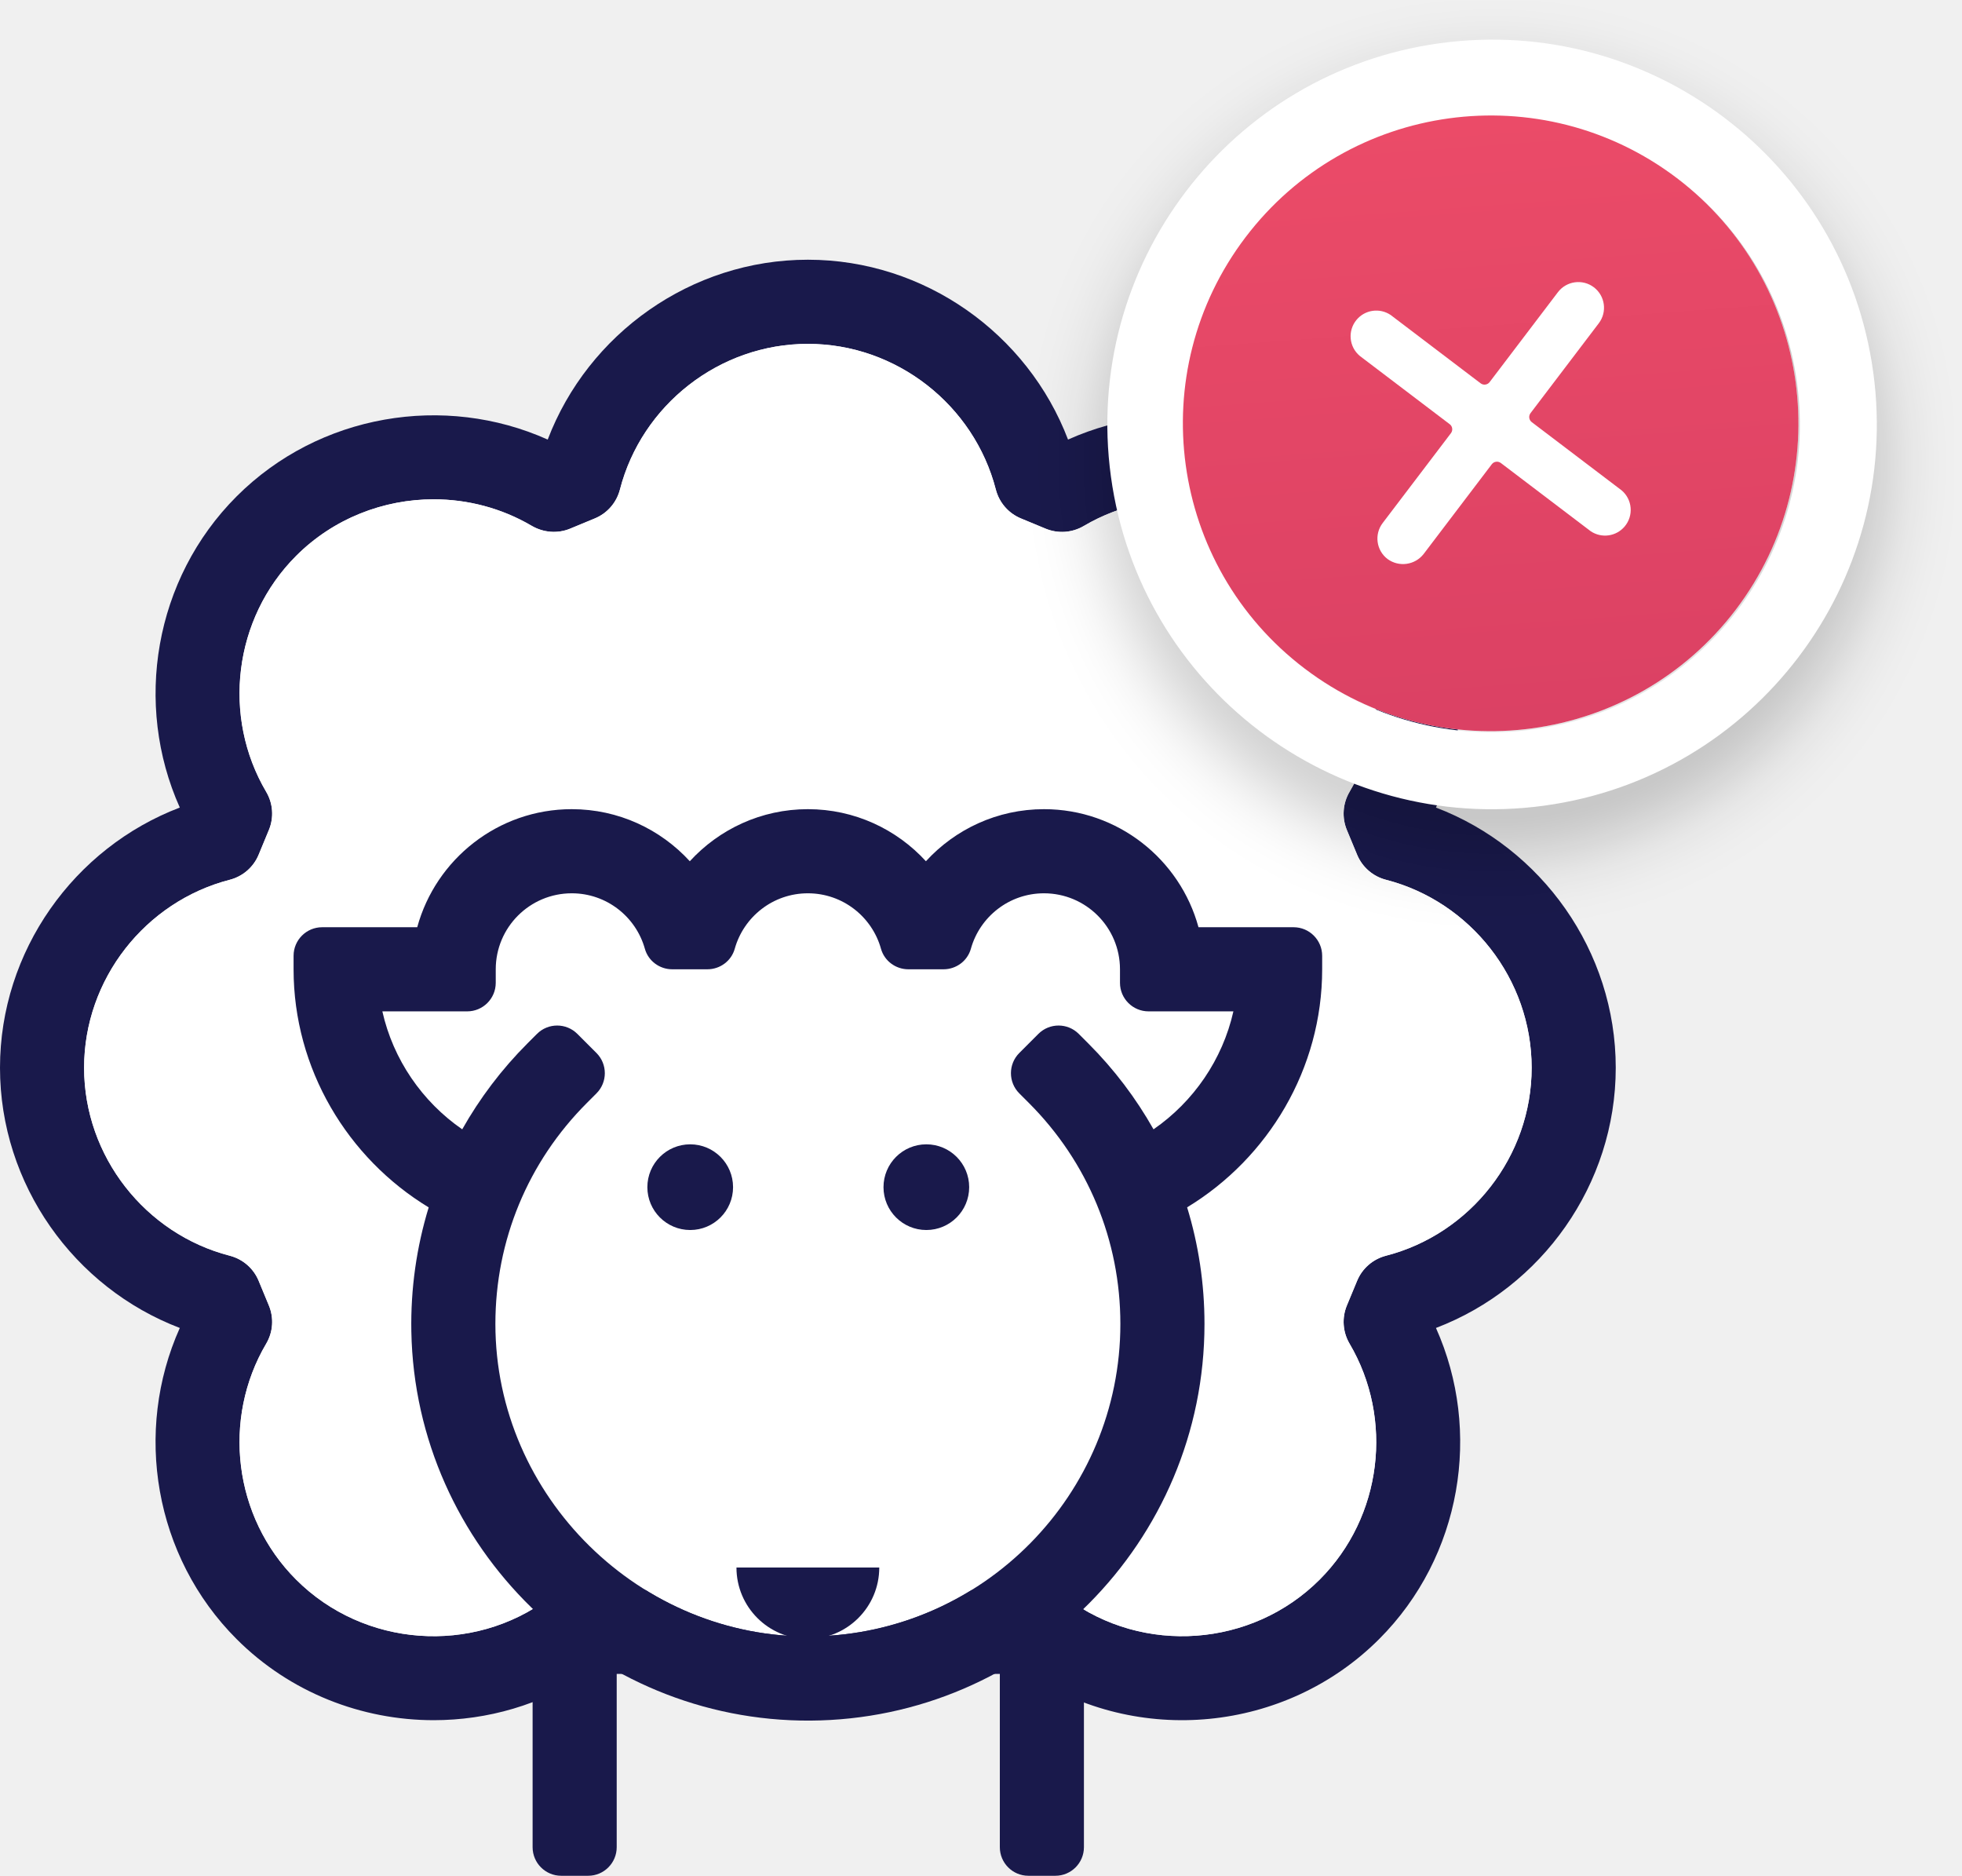
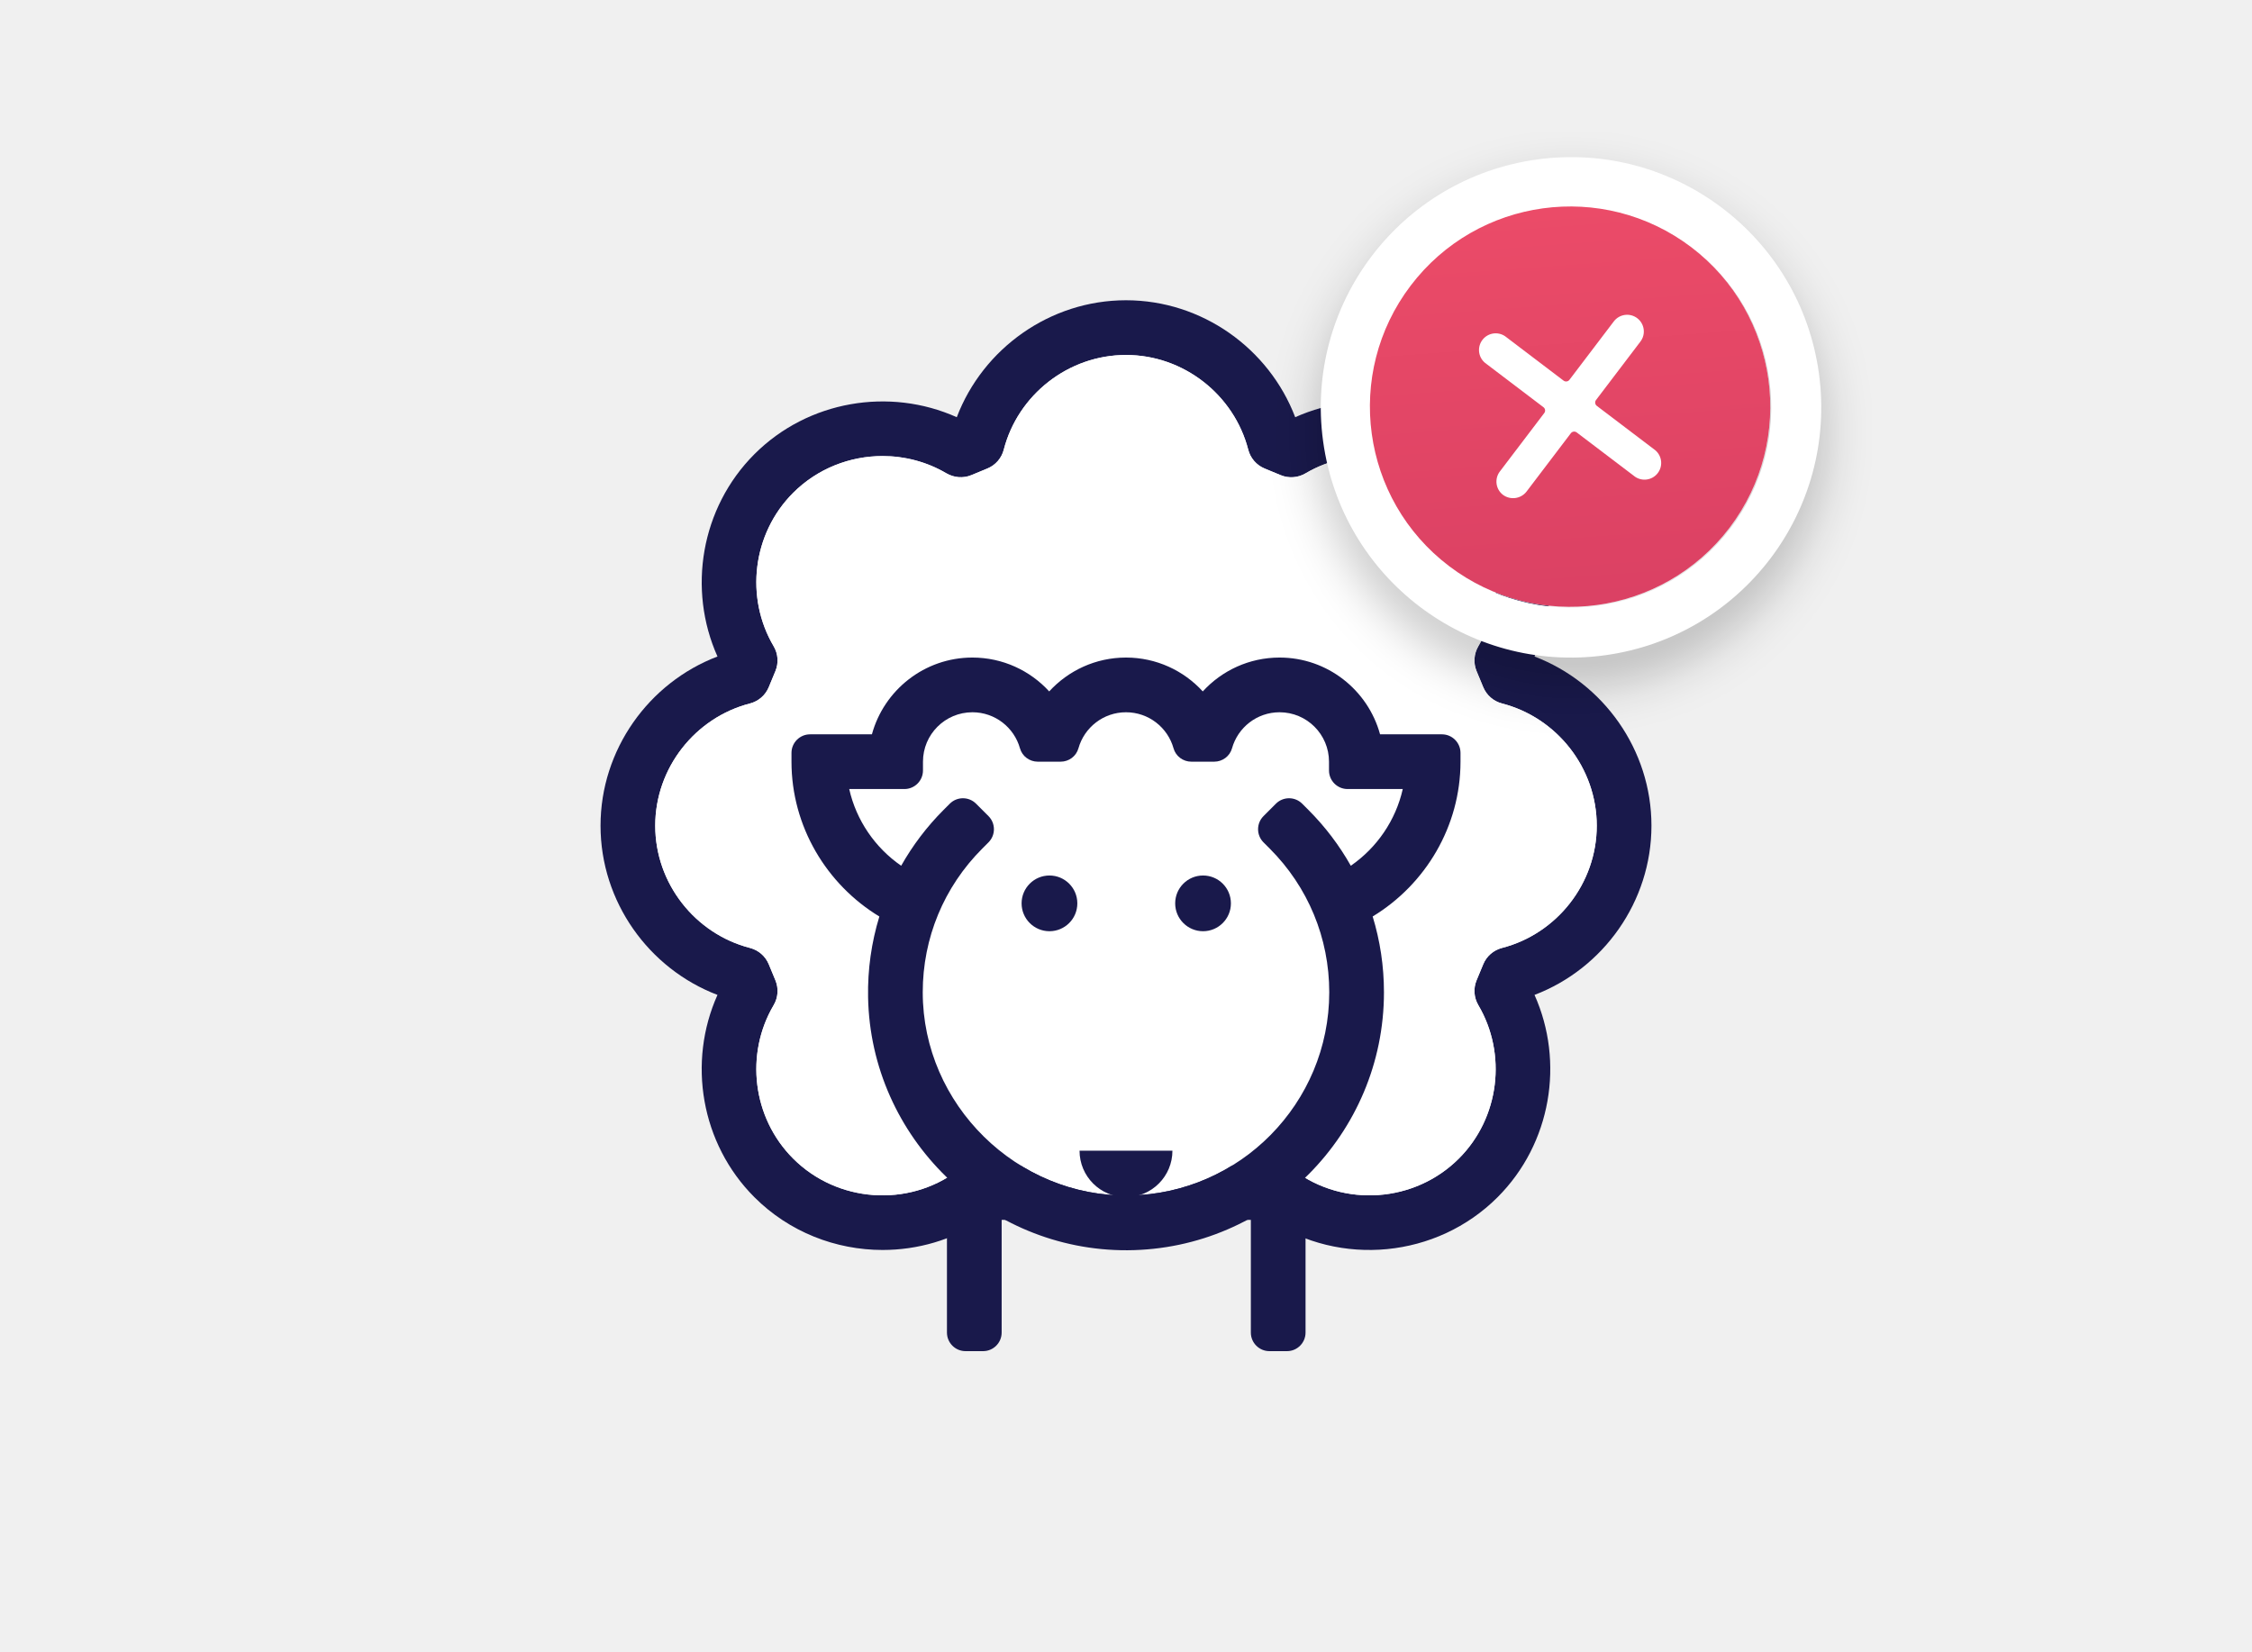
- <svg xmlns="http://www.w3.org/2000/svg" class="icon" viewBox="0 0 204 195" fill="none">
-   <path fill-rule="evenodd" clip-rule="evenodd" d="M55.378 192.029C55.378 193.668 56.71 195 58.35 195H61.153C62.793 195 64.122 193.668 64.122 192.029V165.272H55.378V192.029Z" fill="#19194B" />
-   <path fill-rule="evenodd" clip-rule="evenodd" d="M103.958 165.272V192.029C103.958 193.668 105.288 195 106.928 195H109.733C111.373 195 112.702 193.668 112.702 192.029V165.272H103.958Z" fill="#19194B" />
-   <path fill-rule="evenodd" clip-rule="evenodd" d="M144.11 130.542C142.754 130.892 141.642 131.856 141.107 133.148L140.04 135.72C139.507 137.012 139.611 138.48 140.321 139.685C144.922 147.484 143.738 157.688 137.211 164.213C130.176 171.248 118.868 172.074 110.903 166.137L108.289 165.27H59.707L57.093 166.137C49.134 172.076 37.822 171.248 30.789 164.213C24.26 157.686 23.076 147.484 27.677 139.685C28.39 138.482 28.495 137.012 27.958 135.72L26.893 133.148C26.36 131.856 25.245 130.892 23.89 130.542C15.123 128.282 8.744 120.23 8.744 111C8.744 101.772 15.123 93.72 23.89 91.46C25.245 91.11 26.36 90.146 26.893 88.854L27.958 86.282C28.495 84.988 28.39 83.52 27.677 82.315C23.076 74.52 24.262 64.316 30.789 57.789C34.677 53.899 39.872 51.906 45.09 51.906C48.606 51.906 52.13 52.812 55.27 54.654C56.49 55.371 57.97 55.501 59.28 54.958L61.85 53.893C63.144 53.36 64.108 52.247 64.458 50.892C66.718 42.125 74.77 35.748 83.998 35.748C93.228 35.748 101.28 42.125 103.542 50.892C103.892 52.247 104.856 53.358 106.148 53.893L108.718 54.958C110.01 55.493 111.478 55.389 112.685 54.679C120.48 50.078 130.684 51.262 137.211 57.789C143.738 64.314 144.922 74.518 140.321 82.317C139.611 83.522 139.507 84.99 140.04 86.282L141.107 88.854C141.642 90.146 142.754 91.11 144.11 91.46C152.875 93.72 159.254 101.772 159.254 111C159.254 120.23 152.875 128.282 144.11 130.542ZM149.305 83.951C154.114 73.22 151.98 60.191 143.396 51.603C134.809 43.018 121.78 40.884 111.049 45.697C106.863 34.707 96.142 27 83.998 27C71.858 27 61.135 34.707 56.949 45.697C46.218 40.884 33.191 43.018 24.603 51.603C16.018 60.191 13.886 73.222 18.695 83.951C7.705 88.137 0 98.858 0 111C0 123.144 7.705 133.865 18.695 138.051C13.882 148.78 16.016 161.811 24.603 170.396C30.178 175.971 37.626 178.826 45.102 178.826C50.669 178.824 56.257 177.24 61.093 174.016H106.904C118.234 181.57 133.665 180.126 143.396 170.396C151.98 161.813 154.114 148.782 149.305 138.051C160.293 133.865 167.998 123.144 167.998 111C167.998 98.858 160.293 88.137 149.305 83.951Z" fill="#19194B" />
-   <path fill-rule="evenodd" clip-rule="evenodd" d="M144.11 91.459C142.755 91.11 141.642 90.145 141.107 88.853L140.04 86.281C139.507 84.989 139.611 83.522 140.321 82.316C144.922 74.517 143.738 64.313 137.211 57.788C130.684 51.261 120.48 50.078 112.685 54.679C111.478 55.39 110.01 55.493 108.718 54.957L106.146 53.892C104.856 53.357 103.892 52.247 103.542 50.892C101.28 42.124 93.228 35.747 83.998 35.747C74.77 35.747 66.718 42.124 64.458 50.892C64.108 52.247 63.144 53.359 61.85 53.892L59.28 54.957C57.97 55.501 56.491 55.37 55.27 54.655C52.131 52.812 48.606 51.907 45.09 51.907C39.873 51.907 34.677 53.898 30.789 57.788C24.262 64.315 23.076 74.519 27.677 82.316C28.391 83.519 28.495 84.989 27.958 86.281L26.893 88.853C26.36 90.145 25.246 91.11 23.89 91.459C15.123 93.719 8.744 101.772 8.744 111.001C8.744 120.229 15.123 128.281 23.89 130.541C25.246 130.891 26.358 131.855 26.893 133.147L27.958 135.719C28.495 137.013 28.391 138.481 27.677 139.686C23.076 147.484 24.26 157.685 30.789 164.212C37.822 171.249 49.134 172.077 57.093 166.137L59.707 165.269H108.289L110.903 166.137C118.868 172.075 130.176 171.249 137.211 164.212C143.738 157.687 144.922 147.484 140.321 139.684C139.611 138.479 139.507 137.011 140.04 135.719L141.107 133.147C141.642 131.855 142.755 130.891 144.11 130.541C152.875 128.281 159.254 120.229 159.254 111.001C159.254 101.772 152.875 93.719 144.11 91.459Z" fill="white" />
-   <path fill-rule="evenodd" clip-rule="evenodd" d="M119.939 117.401C118.115 114.173 115.851 111.168 113.157 108.473L112.165 107.482C111.007 106.322 109.124 106.322 107.965 107.482L105.983 109.465C104.824 110.625 104.824 112.506 105.983 113.665L106.975 114.657C113.111 120.795 116.491 128.954 116.491 137.632C116.491 155.375 102.196 169.84 84.515 170.118C66.573 170.401 51.508 155.576 51.508 137.632C51.508 128.954 54.888 120.795 61.026 114.657L62.018 113.665C63.177 112.506 63.177 110.625 62.018 109.465L60.032 107.482C58.873 106.322 56.992 106.322 55.832 107.482L54.841 108.473C52.148 111.168 49.884 114.173 48.06 117.401C43.904 114.532 40.881 110.155 39.755 105.139H48.576C50.216 105.139 51.545 103.811 51.545 102.17V100.767C51.545 96.403 55.084 92.865 59.45 92.865C63.073 92.865 66.121 95.306 67.051 98.633C67.407 99.902 68.581 100.765 69.896 100.765H73.551C74.867 100.765 76.04 99.902 76.396 98.633C77.328 95.306 80.374 92.865 83.999 92.865C87.625 92.865 90.673 95.306 91.601 98.633C91.957 99.902 93.132 100.765 94.448 100.765H98.101C99.417 100.765 100.592 99.902 100.948 98.633C101.876 95.306 104.924 92.865 108.55 92.865C112.914 92.865 116.452 96.403 116.452 100.767V102.17C116.452 103.811 117.781 105.139 119.423 105.139H128.244C127.116 110.155 124.095 114.532 119.939 117.401Z" fill="white" />
-   <path fill-rule="evenodd" clip-rule="evenodd" d="M96.317 118.961C93.857 118.961 91.862 120.954 91.862 123.416C91.862 125.875 93.857 127.869 96.317 127.869C98.776 127.869 100.771 125.875 100.771 123.416C100.771 120.954 98.776 118.961 96.317 118.961Z" fill="#19194B" />
-   <path fill-rule="evenodd" clip-rule="evenodd" d="M71.765 118.961C69.306 118.961 67.31 120.954 67.31 123.416C67.31 125.875 69.306 127.869 71.765 127.869C74.225 127.869 76.22 125.875 76.22 123.416C76.22 120.954 74.225 118.961 71.765 118.961Z" fill="#19194B" />
-   <path fill-rule="evenodd" clip-rule="evenodd" d="M91.422 162.956C91.422 167.057 88.097 170.38 83.998 170.38C79.899 170.38 76.574 167.057 76.574 162.956H91.422Z" fill="#19194B" />
-   <path fill-rule="evenodd" clip-rule="evenodd" d="M119.938 117.401C118.115 114.173 115.851 111.168 113.156 108.474L112.165 107.482C111.007 106.322 109.124 106.322 107.965 107.482L105.983 109.465C104.823 110.625 104.823 112.506 105.983 113.665L106.975 114.657C113.111 120.795 116.491 128.954 116.491 137.633C116.491 155.375 102.196 169.84 84.515 170.118C66.573 170.401 51.508 155.576 51.508 137.633C51.508 128.954 54.888 120.795 61.026 114.657L62.017 113.665C63.177 112.506 63.177 110.625 62.017 109.465L60.032 107.482C58.872 106.322 56.992 106.322 55.832 107.482L54.84 108.474C52.148 111.168 49.884 114.173 48.06 117.401C43.904 114.533 40.881 110.155 39.755 105.139H48.576C50.216 105.139 51.545 103.811 51.545 102.17V100.767C51.545 96.403 55.083 92.865 59.449 92.865C63.072 92.865 66.121 95.307 67.051 98.633C67.407 99.902 68.58 100.765 69.896 100.765H73.551C74.866 100.765 76.04 99.902 76.395 98.633C77.328 95.307 80.374 92.865 83.999 92.865C87.624 92.865 90.673 95.307 91.601 98.633C91.957 99.902 93.132 100.765 94.448 100.765H98.101C99.416 100.765 100.592 99.902 100.947 98.633C101.876 95.307 104.924 92.865 108.549 92.865C112.913 92.865 116.451 96.403 116.451 100.767V102.17C116.451 103.811 117.781 105.139 119.423 105.139H128.243C127.115 110.155 124.095 114.533 119.938 117.401ZM134.504 96.393H124.614C122.69 89.329 116.216 84.119 108.549 84.119C103.695 84.119 99.318 86.207 96.273 89.532C93.229 86.207 88.853 84.119 83.999 84.119C79.145 84.119 74.77 86.207 71.723 89.532C68.679 86.207 64.301 84.119 59.447 84.119C51.78 84.119 45.308 89.329 43.382 96.393H33.495C31.855 96.393 30.525 97.725 30.525 99.364V100.767C30.525 111.107 36.128 120.396 44.573 125.517C43.313 129.638 42.687 133.978 42.77 138.423C43.187 160.865 61.804 179.002 84.254 178.869C106.874 178.73 125.237 160.286 125.237 137.633C125.237 133.458 124.616 129.381 123.429 125.503C123.429 125.505 123.431 125.509 123.433 125.511C131.873 120.39 137.473 111.105 137.473 100.767V99.364C137.473 97.725 136.144 96.393 134.504 96.393Z" fill="#19194B" />
-   <g filter="url(#failure-image-filter0_d_37967_6553)">
-     <mask id="failure-image-path-10-outside-1_37967_6553" maskUnits="userSpaceOnUse" x="110.091" y="-0.926" width="90.099" height="90.099" fill="black">
-       <rect fill="white" x="110.091" y="-0.926" width="90.099" height="90.099" />
-       <path fill-rule="evenodd" clip-rule="evenodd" d="M159.475 75.828C176.986 73.434 189.24 57.299 186.846 39.789C184.452 22.278 168.316 10.024 150.805 12.418C133.297 14.812 121.042 30.948 123.436 48.458C125.83 65.968 141.966 78.222 159.475 75.828Z" />
+ <svg xmlns="http://www.w3.org/2000/svg" class="icon" viewBox="0 0 360 264" fill="none">
+   <path fill-rule="evenodd" clip-rule="evenodd" d="M151.378 213.029C151.378 214.668 152.71 216 154.35 216H157.153C158.793 216 160.122 214.668 160.122 213.029V186.272H151.378V213.029Z" fill="#19194B" />
+   <path fill-rule="evenodd" clip-rule="evenodd" d="M199.958 186.272V213.029C199.958 214.668 201.288 216 202.928 216H205.733C207.373 216 208.702 214.668 208.702 213.029V186.272H199.958Z" fill="#19194B" />
+   <path fill-rule="evenodd" clip-rule="evenodd" d="M240.11 151.542C238.754 151.892 237.642 152.856 237.107 154.148L236.04 156.72C235.507 158.012 235.611 159.48 236.321 160.685C240.922 168.484 239.738 178.688 233.211 185.213C226.176 192.248 214.868 193.074 206.903 187.137L204.289 186.27H155.707L153.093 187.137C145.134 193.076 133.822 192.248 126.789 185.213C120.26 178.686 119.076 168.484 123.677 160.685C124.39 159.482 124.495 158.012 123.958 156.72L122.893 154.148C122.36 152.856 121.245 151.892 119.89 151.542C111.123 149.282 104.744 141.23 104.744 132C104.744 122.772 111.123 114.72 119.89 112.46C121.245 112.11 122.36 111.146 122.893 109.854L123.958 107.282C124.495 105.988 124.39 104.52 123.677 103.315C119.076 95.52 120.262 85.316 126.789 78.789C130.677 74.899 135.872 72.906 141.09 72.906C144.606 72.906 148.131 73.812 151.27 75.654C152.491 76.371 153.97 76.501 155.28 75.958L157.85 74.893C159.144 74.36 160.108 73.247 160.458 71.892C162.718 63.125 170.77 56.748 179.998 56.748C189.228 56.748 197.28 63.125 199.542 71.892C199.892 73.247 200.856 74.358 202.148 74.893L204.718 75.958C206.01 76.493 207.478 76.388 208.685 75.679C216.48 71.078 226.684 72.262 233.211 78.789C239.738 85.314 240.922 95.518 236.321 103.317C235.611 104.522 235.507 105.99 236.04 107.282L237.107 109.854C237.642 111.146 238.754 112.11 240.11 112.46C248.875 114.72 255.254 122.772 255.254 132C255.254 141.23 248.875 149.282 240.11 151.542ZM245.305 104.951C250.114 94.22 247.98 81.191 239.396 72.603C230.809 64.018 217.78 61.884 207.049 66.697C202.863 55.707 192.142 48 179.998 48C167.858 48 157.135 55.707 152.949 66.697C142.218 61.884 129.191 64.018 120.603 72.603C112.018 81.191 109.886 94.222 114.695 104.951C103.705 109.137 96 119.858 96 132C96 144.144 103.705 154.865 114.695 159.051C109.882 169.78 112.016 182.811 120.603 191.396C126.178 196.971 133.626 199.826 141.102 199.826C146.669 199.824 152.257 198.24 157.094 195.016H202.904C214.234 202.57 229.665 201.126 239.396 191.396C247.98 182.813 250.114 169.782 245.305 159.051C256.293 154.865 263.998 144.144 263.998 132C263.998 119.858 256.293 109.137 245.305 104.951Z" fill="#19194B" />
+   <path fill-rule="evenodd" clip-rule="evenodd" d="M240.11 112.459C238.755 112.11 237.642 111.145 237.107 109.853L236.04 107.281C235.507 105.989 235.611 104.522 236.321 103.316C240.922 95.517 239.738 85.313 233.211 78.788C226.684 72.261 216.48 71.078 208.685 75.679C207.478 76.39 206.01 76.493 204.718 75.957L202.146 74.892C200.856 74.357 199.892 73.247 199.542 71.891C197.28 63.124 189.228 56.747 179.998 56.747C170.77 56.747 162.718 63.124 160.458 71.891C160.108 73.247 159.144 74.359 157.85 74.892L155.28 75.957C153.97 76.501 152.491 76.37 151.27 75.655C148.131 73.812 144.606 72.907 141.09 72.907C135.872 72.907 130.677 74.898 126.789 78.788C120.262 85.315 119.076 95.519 123.677 103.316C124.391 104.52 124.495 105.989 123.958 107.281L122.893 109.853C122.36 111.145 121.246 112.11 119.89 112.459C111.123 114.719 104.744 122.772 104.744 132.001C104.744 141.229 111.123 149.281 119.89 151.541C121.246 151.891 122.358 152.855 122.893 154.147L123.958 156.719C124.495 158.013 124.391 159.481 123.677 160.686C119.076 168.484 120.26 178.685 126.789 185.212C133.822 192.249 145.134 193.077 153.093 187.137L155.707 186.269H204.289L206.903 187.137C214.868 193.075 226.176 192.249 233.211 185.212C239.738 178.687 240.922 168.484 236.321 160.684C235.611 159.479 235.507 158.011 236.04 156.719L237.107 154.147C237.642 152.855 238.755 151.891 240.11 151.541C248.875 149.281 255.254 141.229 255.254 132.001C255.254 122.772 248.875 114.719 240.11 112.459Z" fill="white" />
+   <path fill-rule="evenodd" clip-rule="evenodd" d="M215.939 138.401C214.115 135.173 211.851 132.168 209.157 129.473L208.165 128.482C207.007 127.322 205.124 127.322 203.965 128.482L201.983 130.465C200.824 131.625 200.824 133.506 201.983 134.665L202.975 135.657C209.111 141.795 212.491 149.954 212.491 158.632C212.491 176.375 198.196 190.84 180.515 191.118C162.573 191.401 147.508 176.576 147.508 158.632C147.508 149.954 150.888 141.795 157.026 135.657L158.018 134.665C159.177 133.506 159.177 131.625 158.018 130.465L156.032 128.482C154.873 127.322 152.992 127.322 151.832 128.482L150.841 129.473C148.148 132.168 145.884 135.173 144.061 138.401C139.904 135.532 136.881 131.155 135.755 126.139H144.576C146.216 126.139 147.545 124.811 147.545 123.17V121.767C147.545 117.403 151.084 113.865 155.45 113.865C159.073 113.865 162.121 116.307 163.051 119.633C163.407 120.902 164.58 121.765 165.896 121.765H169.551C170.867 121.765 172.04 120.902 172.396 119.633C173.328 116.307 176.374 113.865 180 113.865C183.625 113.865 186.673 116.307 187.601 119.633C187.957 120.902 189.132 121.765 190.448 121.765H194.101C195.417 121.765 196.592 120.902 196.948 119.633C197.876 116.307 200.924 113.865 204.55 113.865C208.914 113.865 212.452 117.403 212.452 121.767V123.17C212.452 124.811 213.781 126.139 215.423 126.139H224.244C223.116 131.155 220.095 135.532 215.939 138.401Z" fill="white" />
+   <path fill-rule="evenodd" clip-rule="evenodd" d="M192.317 139.961C189.857 139.961 187.862 141.954 187.862 144.416C187.862 146.875 189.857 148.869 192.317 148.869C194.776 148.869 196.771 146.875 196.771 144.416C196.771 141.954 194.776 139.961 192.317 139.961Z" fill="#19194B" />
+   <path fill-rule="evenodd" clip-rule="evenodd" d="M167.765 139.961C165.306 139.961 163.31 141.954 163.31 144.416C163.31 146.875 165.306 148.869 167.765 148.869C170.225 148.869 172.22 146.875 172.22 144.416C172.22 141.954 170.225 139.961 167.765 139.961Z" fill="#19194B" />
+   <path fill-rule="evenodd" clip-rule="evenodd" d="M187.422 183.956C187.422 188.057 184.098 191.38 179.998 191.38C175.899 191.38 172.574 188.057 172.574 183.956H187.422Z" fill="#19194B" />
+   <path fill-rule="evenodd" clip-rule="evenodd" d="M215.938 138.401C214.115 135.173 211.851 132.168 209.156 129.474L208.165 128.482C207.007 127.322 205.124 127.322 203.965 128.482L201.983 130.465C200.823 131.625 200.823 133.506 201.983 134.665L202.975 135.657C209.111 141.795 212.491 149.954 212.491 158.633C212.491 176.375 198.196 190.84 180.515 191.118C162.573 191.401 147.508 176.576 147.508 158.633C147.508 149.954 150.888 141.795 157.026 135.657L158.017 134.665C159.177 133.506 159.177 131.625 158.017 130.465L156.032 128.482C154.872 127.322 152.992 127.322 151.832 128.482L150.84 129.474C148.148 132.168 145.884 135.173 144.06 138.401C139.904 135.533 136.881 131.155 135.755 126.139H144.576C146.216 126.139 147.545 124.811 147.545 123.17V121.767C147.545 117.403 151.083 113.865 155.449 113.865C159.072 113.865 162.121 116.307 163.051 119.633C163.407 120.902 164.58 121.765 165.896 121.765H169.551C170.866 121.765 172.04 120.902 172.395 119.633C173.328 116.307 176.374 113.865 179.999 113.865C183.624 113.865 186.673 116.307 187.601 119.633C187.957 120.902 189.132 121.765 190.448 121.765H194.101C195.416 121.765 196.592 120.902 196.947 119.633C197.876 116.307 200.924 113.865 204.549 113.865C208.913 113.865 212.451 117.403 212.451 121.767V123.17C212.451 124.811 213.781 126.139 215.423 126.139H224.243C223.115 131.155 220.095 135.533 215.938 138.401ZM230.504 117.393H220.614C218.69 110.329 212.216 105.119 204.549 105.119C199.695 105.119 195.318 107.207 192.273 110.532C189.229 107.207 184.853 105.119 179.999 105.119C175.145 105.119 170.77 107.207 167.723 110.532C164.679 107.207 160.301 105.119 155.447 105.119C147.78 105.119 141.308 110.329 139.382 117.393H129.495C127.855 117.393 126.525 118.725 126.525 120.364V121.767C126.525 132.107 132.128 141.396 140.573 146.517C139.313 150.638 138.687 154.978 138.77 159.423C139.187 181.865 157.804 200.002 180.254 199.869C202.874 199.73 221.237 181.286 221.237 158.633C221.237 154.458 220.616 150.381 219.429 146.503C219.429 146.505 219.431 146.509 219.433 146.511C227.873 141.39 233.473 132.105 233.473 121.767V120.364C233.473 118.725 232.144 117.393 230.504 117.393Z" fill="#19194B" />
+   <g filter="url(#failure-image-filter0_d_36997_275026)">
+     <mask id="failure-image-path-10-outside-1_36997_275026" maskUnits="userSpaceOnUse" x="206.091" y="20.074" width="90.099" height="90.099" fill="black">
+       <rect fill="white" x="206.091" y="20.074" width="90.099" height="90.099" />
+       <path fill-rule="evenodd" clip-rule="evenodd" d="M255.475 96.828C272.986 94.434 285.24 78.299 282.846 60.789C280.452 43.278 264.316 31.024 246.805 33.418C229.297 35.812 217.042 51.948 219.436 69.458C221.83 86.968 237.966 99.222 255.475 96.828Z" />
    </mask>
-     <path d="M158.391 67.902C154.013 68.501 150.95 72.534 151.548 76.912C152.147 81.29 156.181 84.353 160.558 83.755L158.391 67.902ZM160.558 83.755C164.936 83.156 167.999 79.122 167.401 74.745C166.802 70.367 162.769 67.304 158.391 67.902L160.558 83.755ZM160.558 83.755C182.447 80.762 197.764 60.593 194.772 38.705L178.919 40.872C180.715 54.005 171.525 66.106 158.391 67.902L160.558 83.755ZM194.772 38.705C191.779 16.817 171.61 1.499 149.722 4.492L151.889 20.345C165.023 18.549 177.124 27.74 178.919 40.872L194.772 38.705ZM149.722 4.492C127.835 7.484 112.517 27.654 115.509 49.542L131.362 47.374C129.566 34.242 138.758 22.14 151.889 20.345L149.722 4.492ZM115.509 49.542C118.502 71.43 138.672 86.747 160.558 83.755L158.391 67.902C145.26 69.697 133.157 60.507 131.362 47.374L115.509 49.542Z" fill="white" mask="url(#failure-image-path-10-outside-1_37967_6553)" />
+     <path d="M254.391 88.902C250.013 89.501 246.95 93.534 247.548 97.912C248.147 102.29 252.181 105.353 256.558 104.755L254.391 88.902ZM256.558 104.755C260.936 104.156 263.999 100.122 263.401 95.745C262.802 91.367 258.769 88.304 254.391 88.902L256.558 104.755ZM256.558 104.755C278.447 101.762 293.764 81.593 290.772 59.705L274.919 61.872C276.715 75.005 267.525 87.106 254.391 88.902L256.558 104.755ZM290.772 59.705C287.779 37.817 267.61 22.499 245.722 25.492L247.889 41.345C261.023 39.549 273.124 48.74 274.919 61.872L290.772 59.705ZM245.722 25.492C223.835 28.484 208.517 48.654 211.509 70.542L227.362 68.374C225.566 55.242 234.758 43.14 247.889 41.345L245.722 25.492ZM211.509 70.542C214.502 92.43 234.672 107.747 256.558 104.755L254.391 88.902C241.26 90.697 229.157 81.507 227.362 68.374L211.509 70.542Z" fill="white" mask="url(#failure-image-path-10-outside-1_36997_275026)" />
  </g>
-   <circle cx="154.992" cy="44.01" r="32" transform="rotate(-7.78519 154.992 44.01)" fill="white" />
-   <path d="M174.352 18.514C160.269 7.832 140.189 10.588 129.502 24.668C118.815 38.747 121.57 58.82 135.653 69.502C149.728 80.177 169.793 77.434 180.485 63.373C191.161 49.286 188.417 29.218 174.352 18.514ZM168.611 50.977C169.735 51.93 169.874 53.613 168.92 54.737C168.041 55.773 166.524 55.983 165.397 55.227L156.049 48.13C155.754 47.91 155.337 47.967 155.113 48.258L148.015 57.603C147.108 58.753 145.456 58.979 144.273 58.115C143.099 57.225 142.87 55.552 143.76 54.378L143.762 54.375L150.862 45.032C151.084 44.74 151.029 44.322 150.738 44.101L150.735 44.099L141.387 37.002C140.255 36.056 140.106 34.374 141.053 33.243C141.933 32.191 143.469 31.978 144.604 32.752L153.949 39.849C154.244 40.073 154.662 40.016 154.885 39.721L161.985 30.376C162.878 29.203 164.552 28.975 165.725 29.867C166.897 30.76 167.126 32.433 166.236 33.605L159.136 42.95C158.915 43.244 158.972 43.659 159.264 43.883L168.611 50.977Z" fill="url(#failure-image-paint0_linear_37967_6553)" />
+   <circle cx="250.992" cy="65.01" r="32" transform="rotate(-7.78519 250.992 65.01)" fill="white" />
+   <path d="M270.352 39.514C256.269 28.832 236.189 31.588 225.502 45.668C214.815 59.747 217.57 79.82 231.653 90.502C245.728 101.177 265.793 98.434 276.485 84.373C287.161 70.286 284.417 50.218 270.352 39.514ZM264.611 71.977C265.735 72.93 265.874 74.613 264.92 75.737C264.041 76.773 262.524 76.983 261.397 76.227L252.049 69.13C251.754 68.91 251.337 68.967 251.113 69.258L244.015 78.603C243.108 79.753 241.456 79.979 240.273 79.115C239.099 78.225 238.87 76.552 239.76 75.378L239.762 75.375L246.862 66.032C247.084 65.74 247.029 65.323 246.738 65.101L246.735 65.099L237.387 58.002C236.255 57.056 236.106 55.374 237.053 54.243C237.933 53.191 239.469 52.978 240.604 53.752L249.949 60.849C250.244 61.073 250.662 61.016 250.885 60.721L257.985 51.376C258.878 50.203 260.552 49.975 261.725 50.867C262.897 51.76 263.126 53.433 262.236 54.605L255.136 63.95C254.915 64.244 254.972 64.659 255.264 64.883L264.611 71.977Z" fill="url(#failure-image-paint0_linear_36997_275026)" />
  <defs>
-     <filter id="failure-image-filter0_d_37967_6553" x="107.136" y="0.119" width="96.01" height="96.009" filterUnits="userSpaceOnUse" color-interpolation-filters="sRGB">
+     <filter id="failure-image-filter0_d_36997_275026" x="203.136" y="21.119" width="96.01" height="96.009" filterUnits="userSpaceOnUse" color-interpolation-filters="sRGB">
      <feFlood flood-opacity="0" result="BackgroundImageFix" />
      <feColorMatrix in="SourceAlpha" type="matrix" values="0 0 0 0 0 0 0 0 0 0 0 0 0 0 0 0 0 0 127 0" result="hardAlpha" />
      <feOffset dy="4" />
      <feGaussianBlur stdDeviation="4" />
      <feColorMatrix type="matrix" values="0 0 0 0 0 0 0 0 0 0 0 0 0 0 0 0 0 0 0.24 0" />
-       <feBlend mode="normal" in2="BackgroundImageFix" result="effect1_dropShadow_37967_6553" />
-       <feBlend mode="normal" in="SourceGraphic" in2="effect1_dropShadow_37967_6553" result="shape" />
+       <feBlend mode="normal" in2="BackgroundImageFix" result="effect1_dropShadow_36997_275026" />
+       <feBlend mode="normal" in="SourceGraphic" in2="effect1_dropShadow_36997_275026" result="shape" />
    </filter>
-     <linearGradient id="failure-image-paint0_linear_37967_6553" x1="150.657" y1="12.305" x2="160.28" y2="142.705" gradientUnits="userSpaceOnUse">
+     <linearGradient id="failure-image-paint0_linear_36997_275026" x1="246.657" y1="33.305" x2="256.28" y2="163.705" gradientUnits="userSpaceOnUse">
      <stop stop-color="#EB4B68" />
      <stop offset="1" stop-color="#CA365F" />
    </linearGradient>
  </defs>
</svg>
